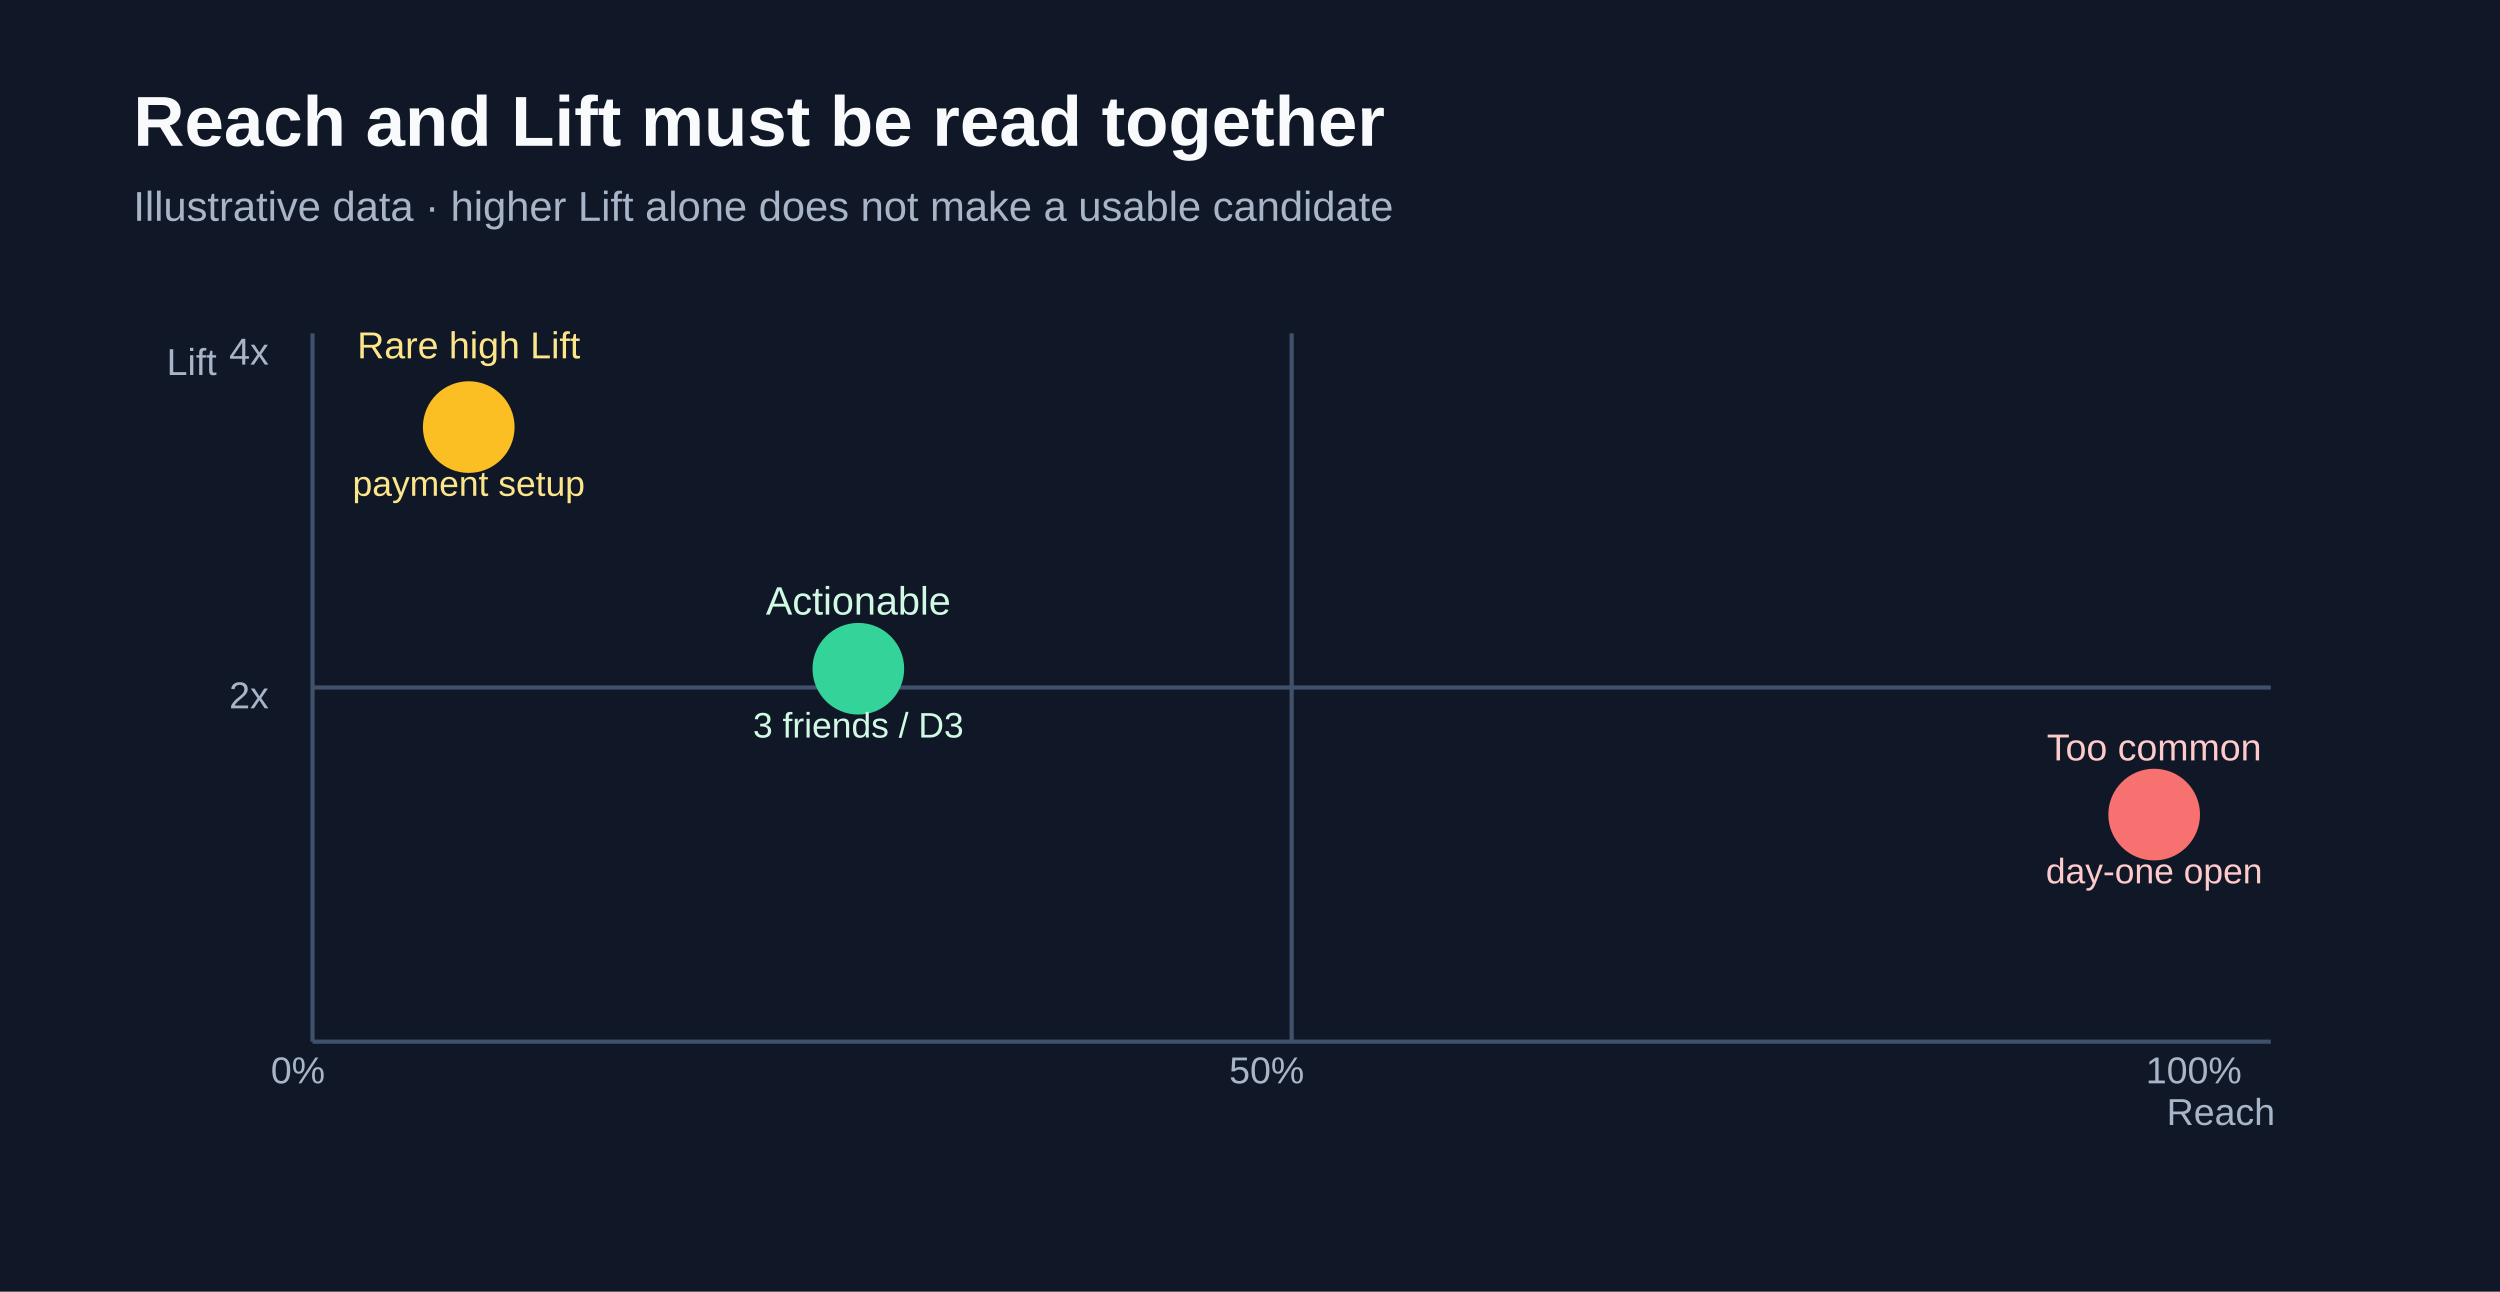
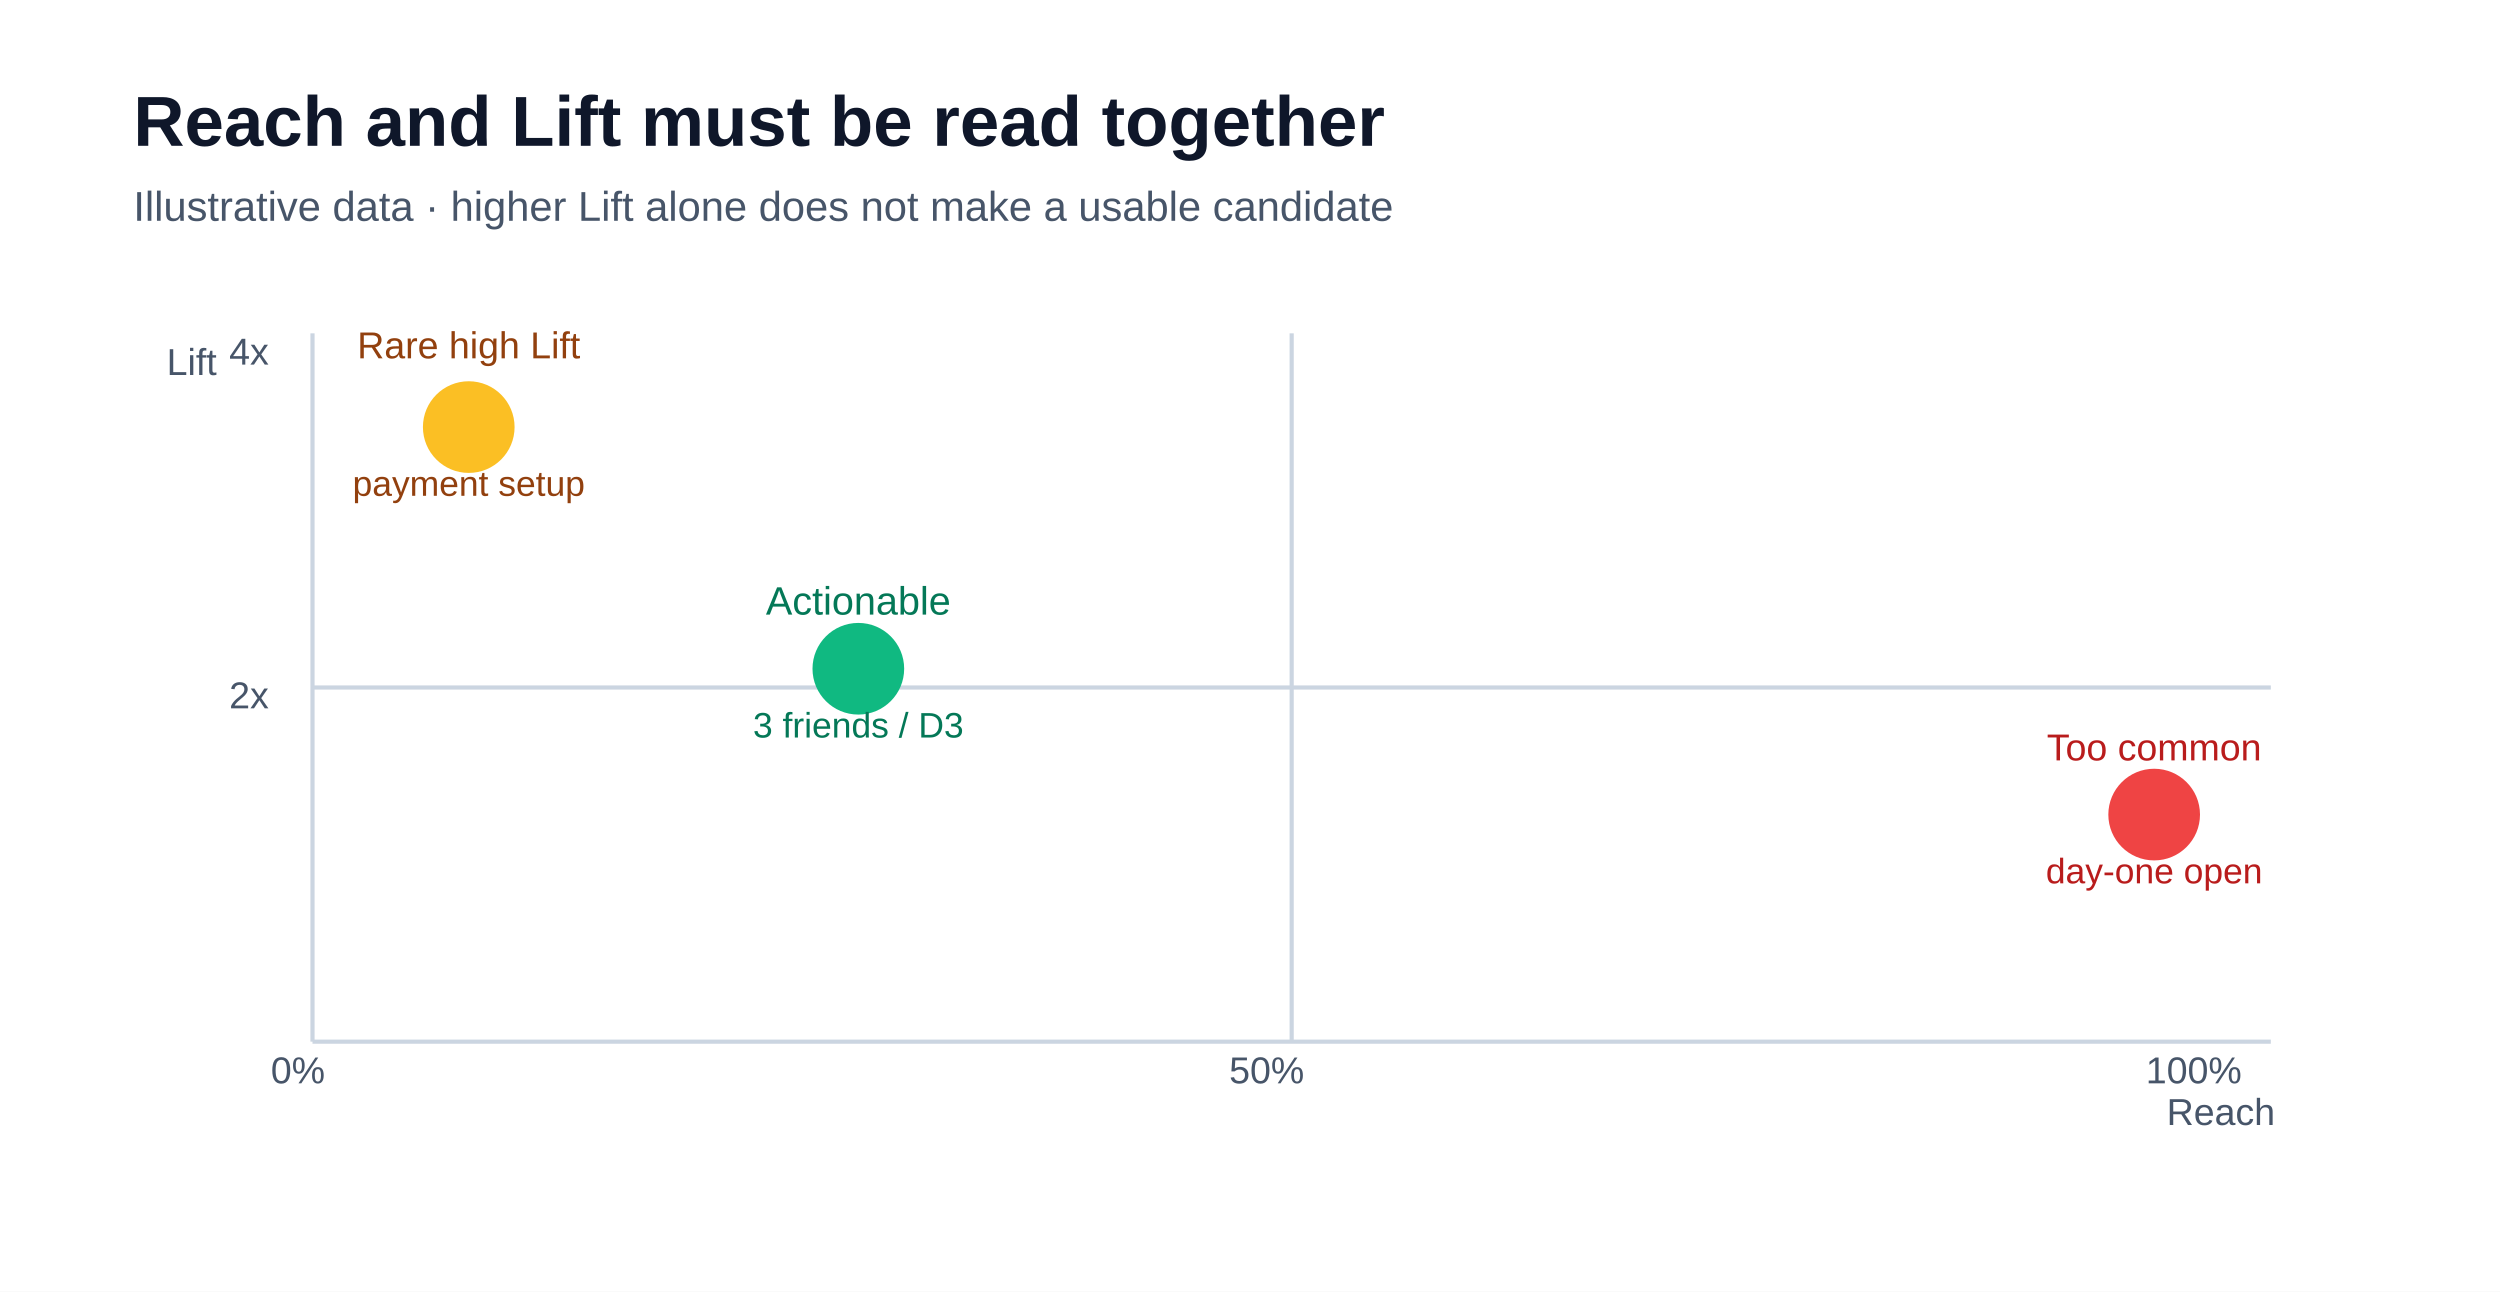
<svg xmlns="http://www.w3.org/2000/svg" width="1200" height="620" viewBox="0 0 1200 620" role="img" aria-labelledby="title desc">
-   <rect width="1200" height="620" fill="#101827" />
-   <text x="64" y="70" fill="#f8fafc" font-family="Arial" font-size="34" font-weight="700">Reach and Lift must be read together</text>
-   <text x="64" y="106" fill="#a8b5c8" font-family="Arial" font-size="20">Illustrative data · higher Lift alone does not make a usable candidate</text>
-   <g stroke="#40516b" stroke-width="2">
+   <rect width="1200" height="620" fill="#ffffff" />
+   <text x="64" y="70" fill="#0f172a" font-family="Arial" font-size="34" font-weight="700">Reach and Lift must be read together</text>
+   <text x="64" y="106" fill="#475569" font-family="Arial" font-size="20">Illustrative data · higher Lift alone does not make a usable candidate</text>
+   <g stroke="#cbd5e1" stroke-width="2">
    <line x1="150" y1="500" x2="1090" y2="500" />
    <line x1="150" y1="500" x2="150" y2="160" />
    <line x1="150" y1="330" x2="1090" y2="330" />
    <line x1="620" y1="160" x2="620" y2="500" />
  </g>
-   <g fill="#a8b5c8" font-family="Arial" font-size="18">
+   <g fill="#475569" font-family="Arial" font-size="18">
    <text x="1040" y="540">Reach</text>
    <text x="80" y="180">Lift</text>
    <text x="130" y="520">0%</text>
    <text x="590" y="520">50%</text>
    <text x="1030" y="520">100%</text>
    <text x="110" y="340">2x</text>
    <text x="110" y="175">4x</text>
  </g>
-   <circle cx="412" cy="321" r="22" fill="#34d399" />
-   <text x="412" y="295" text-anchor="middle" fill="#d1fae5" font-family="Arial" font-size="19">Actionable</text>
-   <text x="412" y="354" text-anchor="middle" fill="#d1fae5" font-family="Arial" font-size="17">3 friends / D3</text>
+   <circle cx="412" cy="321" r="22" fill="#10b981" />
+   <text x="412" y="295" text-anchor="middle" fill="#047857" font-family="Arial" font-size="19">Actionable</text>
+   <text x="412" y="354" text-anchor="middle" fill="#047857" font-family="Arial" font-size="17">3 friends / D3</text>
  <circle cx="225" cy="205" r="22" fill="#fbbf24" />
-   <text x="225" y="172" text-anchor="middle" fill="#fde68a" font-family="Arial" font-size="18">Rare high Lift</text>
-   <text x="225" y="238" text-anchor="middle" fill="#fde68a" font-family="Arial" font-size="17">payment setup</text>
-   <circle cx="1034" cy="391" r="22" fill="#f87171" />
-   <text x="1034" y="365" text-anchor="middle" fill="#fecaca" font-family="Arial" font-size="18">Too common</text>
-   <text x="1034" y="424" text-anchor="middle" fill="#fecaca" font-family="Arial" font-size="17">day-one open</text>
+   <text x="225" y="172" text-anchor="middle" fill="#92400e" font-family="Arial" font-size="18">Rare high Lift</text>
+   <text x="225" y="238" text-anchor="middle" fill="#92400e" font-family="Arial" font-size="17">payment setup</text>
+   <circle cx="1034" cy="391" r="22" fill="#ef4444" />
+   <text x="1034" y="365" text-anchor="middle" fill="#b91c1c" font-family="Arial" font-size="18">Too common</text>
+   <text x="1034" y="424" text-anchor="middle" fill="#b91c1c" font-family="Arial" font-size="17">day-one open</text>
</svg>
